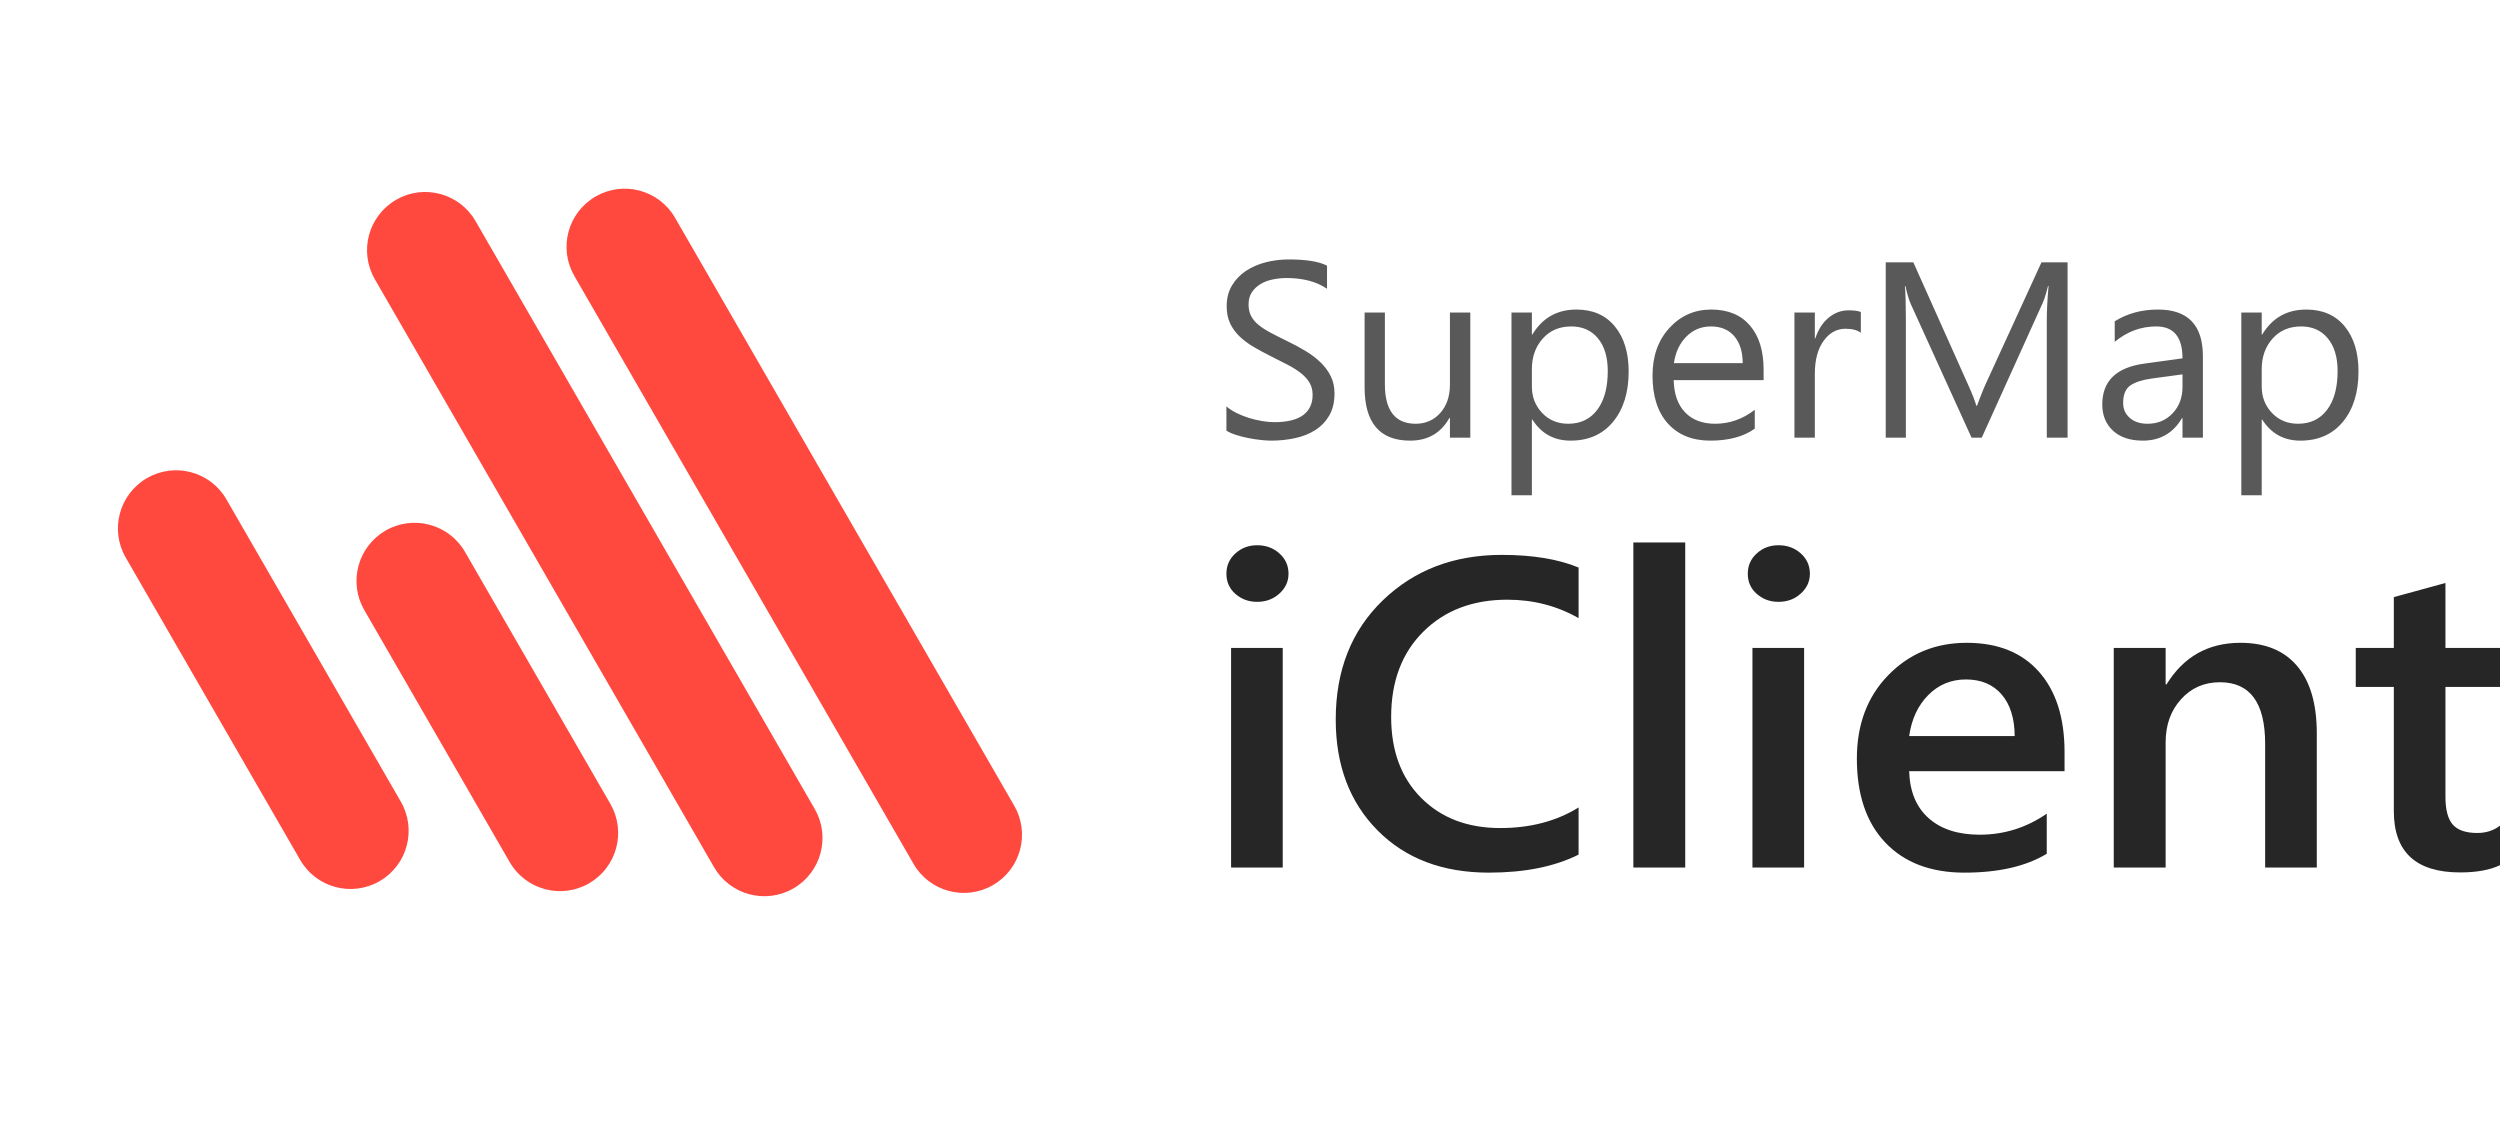
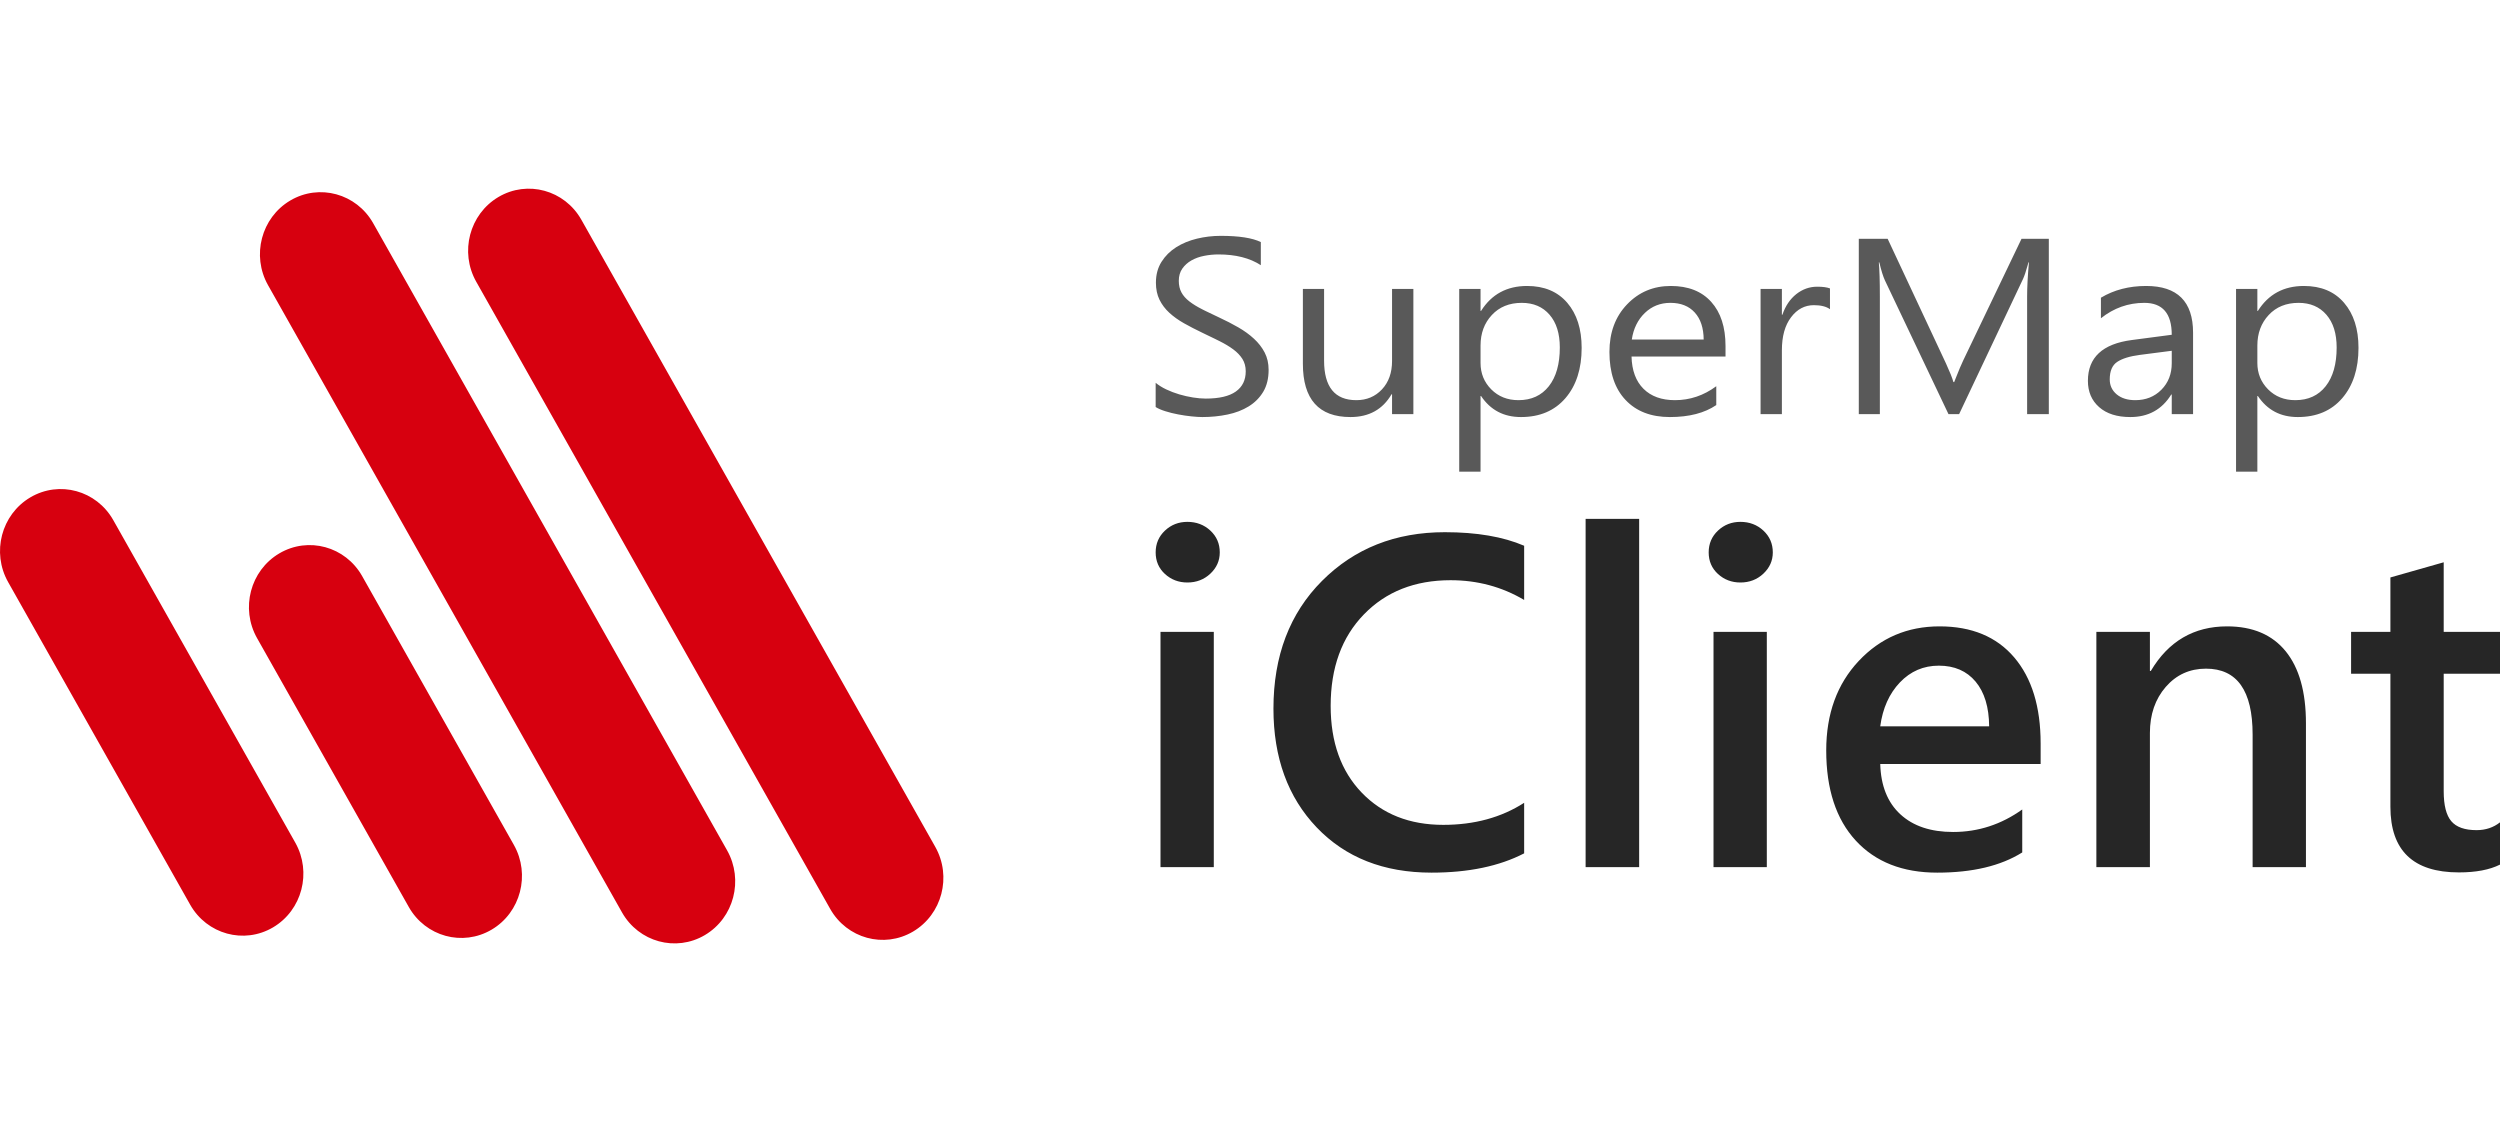
- <svg xmlns="http://www.w3.org/2000/svg" width="106px" height="48px" viewBox="0 0 106 48" version="1.1">
-   <g id="LOGO" stroke="none" stroke-width="1" fill="none" fill-rule="evenodd">
-     <g id="编组-8">
-       <rect id="矩形" x="0" y="0" width="106" height="48" />
-       <path d="M52,18.258 L52,17.231 C52.12,17.335 52.263,17.428 52.43,17.511 C52.597,17.594 52.773,17.664 52.957,17.721 C53.142,17.778 53.327,17.822 53.514,17.853 C53.7,17.884 53.872,17.9 54.03,17.9 C54.575,17.9 54.982,17.801 55.251,17.602 C55.52,17.403 55.655,17.117 55.655,16.744 C55.655,16.543 55.61,16.369 55.52,16.22 C55.43,16.072 55.307,15.936 55.148,15.813 C54.99,15.691 54.803,15.573 54.587,15.461 L53.888,15.106 C53.624,14.974 53.378,14.841 53.15,14.707 C52.921,14.572 52.722,14.423 52.554,14.261 C52.385,14.098 52.252,13.914 52.156,13.709 C52.059,13.503 52.011,13.262 52.011,12.985 C52.011,12.647 52.086,12.352 52.237,12.102 C52.388,11.851 52.587,11.645 52.833,11.482 C53.079,11.32 53.36,11.199 53.674,11.119 C53.989,11.04 54.31,11 54.637,11 C55.382,11 55.925,11.088 56.266,11.264 L56.266,12.244 C55.82,11.94 55.247,11.788 54.547,11.788 C54.354,11.788 54.16,11.808 53.967,11.848 C53.774,11.887 53.601,11.952 53.45,12.042 C53.299,12.132 53.176,12.248 53.081,12.389 C52.986,12.531 52.939,12.704 52.939,12.908 C52.939,13.098 52.975,13.262 53.047,13.4 C53.119,13.538 53.225,13.665 53.366,13.779 C53.506,13.893 53.678,14.003 53.88,14.11 L54.206,14.279 L54.579,14.463 C54.849,14.594 55.106,14.733 55.349,14.878 C55.591,15.023 55.804,15.184 55.987,15.36 C56.17,15.536 56.315,15.731 56.422,15.946 C56.529,16.16 56.583,16.405 56.583,16.682 C56.583,17.048 56.51,17.358 56.364,17.612 C56.218,17.866 56.021,18.073 55.773,18.232 C55.525,18.391 55.24,18.506 54.916,18.576 C54.593,18.647 54.252,18.683 53.893,18.683 C53.774,18.683 53.626,18.673 53.45,18.654 C53.274,18.635 53.095,18.608 52.912,18.571 C52.73,18.535 52.556,18.49 52.393,18.436 C52.229,18.383 52.098,18.323 52,18.258 Z M62.341,18.558 L61.477,18.558 L61.477,17.719 L61.456,17.719 C61.097,18.361 60.541,18.683 59.789,18.683 C58.502,18.683 57.859,17.929 57.859,16.422 L57.859,13.25 L58.719,13.25 L58.719,16.288 C58.719,17.407 59.154,17.967 60.026,17.967 C60.448,17.967 60.795,17.814 61.068,17.509 C61.34,17.203 61.477,16.803 61.477,16.308 L61.477,13.25 L62.341,13.25 L62.341,18.558 Z M64.973,17.791 L64.952,17.791 L64.952,21 L64.087,21 L64.087,13.25 L64.952,13.25 L64.952,14.183 L64.973,14.183 C65.398,13.478 66.021,13.125 66.84,13.125 C67.536,13.125 68.079,13.363 68.469,13.838 C68.86,14.313 69.055,14.95 69.055,15.749 C69.055,16.637 68.835,17.348 68.396,17.882 C67.956,18.416 67.355,18.683 66.592,18.683 C65.892,18.683 65.353,18.386 64.973,17.791 Z M64.952,15.65 L64.952,16.391 C64.952,16.83 65.097,17.203 65.387,17.509 C65.677,17.814 66.045,17.967 66.492,17.967 C67.016,17.967 67.426,17.77 67.723,17.376 C68.02,16.982 68.169,16.435 68.169,15.733 C68.169,15.142 68.03,14.679 67.752,14.344 C67.474,14.008 67.098,13.841 66.624,13.841 C66.121,13.841 65.717,14.013 65.411,14.357 C65.105,14.701 64.952,15.132 64.952,15.65 Z M74.777,16.117 L70.964,16.117 C70.978,16.708 71.14,17.164 71.449,17.485 C71.758,17.807 72.184,17.967 72.725,17.967 C73.333,17.967 73.892,17.77 74.402,17.376 L74.402,18.175 C73.927,18.513 73.3,18.683 72.519,18.683 C71.757,18.683 71.157,18.442 70.721,17.96 C70.285,17.477 70.067,16.799 70.067,15.925 C70.067,15.099 70.305,14.426 70.782,13.906 C71.258,13.386 71.85,13.125 72.556,13.125 C73.263,13.125 73.81,13.35 74.196,13.799 C74.583,14.249 74.777,14.872 74.777,15.671 L74.777,16.117 Z M73.891,15.396 C73.887,14.905 73.767,14.523 73.529,14.25 C73.292,13.977 72.962,13.841 72.541,13.841 C72.133,13.841 71.786,13.984 71.502,14.271 C71.217,14.558 71.041,14.933 70.974,15.396 L73.891,15.396 Z M78.9,14.11 C78.749,13.996 78.531,13.939 78.247,13.939 C77.877,13.939 77.569,14.11 77.321,14.453 C77.073,14.795 76.949,15.261 76.949,15.852 L76.949,18.558 L76.084,18.558 L76.084,13.25 L76.949,13.25 L76.949,14.344 L76.97,14.344 C77.093,13.97 77.281,13.679 77.535,13.47 C77.788,13.261 78.071,13.157 78.384,13.157 C78.609,13.157 78.781,13.181 78.9,13.229 L78.9,14.11 Z M87.665,18.558 L86.784,18.558 L86.784,13.571 C86.784,13.177 86.809,12.695 86.858,12.125 L86.837,12.125 L86.756,12.428 C86.703,12.61 86.655,12.749 86.61,12.846 L84.026,18.558 L83.594,18.558 L81.015,12.887 C80.941,12.721 80.866,12.467 80.788,12.125 L80.767,12.125 C80.795,12.422 80.809,12.908 80.809,13.582 L80.809,18.558 L79.955,18.558 L79.955,11.124 L81.126,11.124 L83.446,16.308 C83.626,16.706 83.742,17.003 83.794,17.2 L83.826,17.2 L83.967,16.827 C84.055,16.601 84.129,16.421 84.19,16.288 L86.558,11.124 L87.665,11.124 L87.665,18.558 Z M93.403,18.558 L92.538,18.558 L92.538,17.729 L92.517,17.729 C92.141,18.365 91.587,18.683 90.856,18.683 C90.318,18.683 89.897,18.543 89.593,18.263 C89.289,17.983 89.136,17.611 89.136,17.148 C89.136,16.156 89.731,15.579 90.919,15.417 L92.538,15.194 C92.538,14.292 92.167,13.841 91.425,13.841 C90.775,13.841 90.188,14.059 89.664,14.494 L89.664,13.623 C90.195,13.291 90.806,13.125 91.499,13.125 C92.768,13.125 93.403,13.786 93.403,15.106 L93.403,18.558 Z M92.538,15.873 L91.235,16.049 C90.835,16.105 90.532,16.202 90.328,16.342 C90.124,16.482 90.022,16.73 90.022,17.086 C90.022,17.345 90.116,17.557 90.305,17.721 C90.493,17.885 90.743,17.967 91.056,17.967 C91.485,17.967 91.839,17.82 92.119,17.524 C92.398,17.229 92.538,16.855 92.538,16.402 L92.538,15.873 Z M95.918,17.791 L95.897,17.791 L95.897,21 L95.032,21 L95.032,13.25 L95.897,13.25 L95.897,14.183 L95.918,14.183 C96.344,13.478 96.966,13.125 97.785,13.125 C98.481,13.125 99.024,13.363 99.415,13.838 C99.805,14.313 100,14.95 100,15.749 C100,16.637 99.78,17.348 99.341,17.882 C98.901,18.416 98.3,18.683 97.537,18.683 C96.838,18.683 96.298,18.386 95.918,17.791 Z M95.897,15.65 L95.897,16.391 C95.897,16.83 96.042,17.203 96.332,17.509 C96.622,17.814 96.991,17.967 97.437,17.967 C97.961,17.967 98.371,17.77 98.668,17.376 C98.966,16.982 99.114,16.435 99.114,15.733 C99.114,15.142 98.975,14.679 98.697,14.344 C98.42,14.008 98.044,13.841 97.569,13.841 C97.066,13.841 96.662,14.013 96.356,14.357 C96.05,14.701 95.897,15.132 95.897,15.65 Z" id="形状" fill-opacity="0.65" fill="#000000" fill-rule="nonzero" />
-       <path d="M53.303,25.518 C52.944,25.518 52.637,25.406 52.382,25.182 C52.127,24.958 52,24.673 52,24.327 C52,23.982 52.127,23.694 52.382,23.464 C52.637,23.233 52.944,23.118 53.303,23.118 C53.674,23.118 53.988,23.233 54.246,23.464 C54.504,23.694 54.633,23.982 54.633,24.327 C54.633,24.655 54.504,24.935 54.246,25.168 C53.988,25.402 53.674,25.518 53.303,25.518 Z M54.388,36.782 L52.198,36.782 L52.198,27.473 L54.388,27.473 L54.388,36.782 Z M66.932,36.236 C65.913,36.745 64.645,37 63.128,37 C61.165,37 59.592,36.403 58.409,35.209 C57.226,34.015 56.635,32.448 56.635,30.509 C56.635,28.424 57.3,26.739 58.631,25.455 C59.962,24.17 61.643,23.527 63.676,23.527 C64.985,23.527 66.07,23.706 66.932,24.064 L66.932,26.209 C66.02,25.688 65.013,25.427 63.912,25.427 C62.446,25.427 61.258,25.879 60.349,26.782 C59.439,27.685 58.985,28.891 58.985,30.4 C58.985,31.836 59.41,32.98 60.259,33.832 C61.109,34.683 62.225,35.109 63.61,35.109 C64.887,35.109 65.995,34.818 66.932,34.236 L66.932,36.236 Z M71.454,36.782 L69.254,36.782 L69.254,23 L71.454,23 L71.454,36.782 Z M75.408,25.518 C75.05,25.518 74.743,25.406 74.488,25.182 C74.233,24.958 74.106,24.673 74.106,24.327 C74.106,23.982 74.233,23.694 74.488,23.464 C74.743,23.233 75.05,23.118 75.408,23.118 C75.78,23.118 76.094,23.233 76.352,23.464 C76.61,23.694 76.739,23.982 76.739,24.327 C76.739,24.655 76.61,24.935 76.352,25.168 C76.094,25.402 75.78,25.518 75.408,25.518 Z M76.494,36.782 L74.304,36.782 L74.304,27.473 L76.494,27.473 L76.494,36.782 Z M87.537,32.7 L80.949,32.7 C80.974,33.561 81.25,34.224 81.775,34.691 C82.3,35.158 83.023,35.391 83.941,35.391 C84.973,35.391 85.92,35.094 86.782,34.5 L86.782,36.2 C85.901,36.733 84.737,37 83.29,37 C81.868,37 80.752,36.577 79.944,35.732 C79.135,34.886 78.731,33.697 78.731,32.164 C78.731,30.715 79.176,29.535 80.067,28.623 C80.957,27.711 82.063,27.255 83.384,27.255 C84.706,27.255 85.728,27.664 86.452,28.482 C87.176,29.3 87.537,30.436 87.537,31.891 L87.537,32.7 Z M85.423,31.209 C85.417,30.452 85.231,29.862 84.866,29.441 C84.501,29.02 83.998,28.809 83.356,28.809 C82.727,28.809 82.193,29.03 81.756,29.473 C81.319,29.915 81.05,30.494 80.949,31.209 L85.423,31.209 Z M98.232,36.782 L96.042,36.782 L96.042,31.536 C96.042,29.797 95.403,28.927 94.126,28.927 C93.459,28.927 92.908,29.168 92.474,29.65 C92.04,30.132 91.823,30.739 91.823,31.473 L91.823,36.782 L89.623,36.782 L89.623,27.473 L91.823,27.473 L91.823,29.018 L91.861,29.018 C92.584,27.842 93.629,27.255 94.994,27.255 C96.045,27.255 96.847,27.583 97.401,28.241 C97.955,28.898 98.232,29.848 98.232,31.091 L98.232,36.782 Z M106,36.682 C105.572,36.888 105.009,36.991 104.31,36.991 C102.435,36.991 101.498,36.124 101.498,34.391 L101.498,29.127 L99.884,29.127 L99.884,27.473 L101.498,27.473 L101.498,25.318 L103.687,24.718 L103.687,27.473 L106,27.473 L106,29.127 L103.687,29.127 L103.687,33.782 C103.687,34.333 103.791,34.727 103.999,34.964 C104.207,35.2 104.553,35.318 105.037,35.318 C105.408,35.318 105.729,35.215 106,35.009 L106,36.682 Z" id="形状" fill-opacity="0.85" fill="#000000" fill-rule="nonzero" />
-       <path d="M20.162,9.372 L34.544,34.3 C35.225,35.48 34.82,36.988 33.641,37.669 C32.463,38.35 30.956,37.947 30.275,36.768 L15.893,11.84 C15.212,10.66 15.616,9.152 16.796,8.471 C17.974,7.79 19.481,8.193 20.162,9.372 Z M28.621,9.232 L43.003,34.16 C43.684,35.34 43.28,36.848 42.1,37.529 C40.922,38.21 39.415,37.807 38.734,36.628 L24.352,11.7 C23.671,10.52 24.075,9.012 25.255,8.331 C26.433,7.65 27.94,8.053 28.621,9.232 Z M19.715,23.398 L25.879,34.083 C26.56,35.263 26.156,36.771 24.977,37.453 C23.798,38.134 22.291,37.73 21.61,36.552 L15.446,25.867 C14.765,24.687 15.169,23.179 16.348,22.497 C17.527,21.817 19.034,22.22 19.715,23.398 Z M9.599,21.171 L16.997,33.993 C17.677,35.173 17.273,36.681 16.094,37.362 C14.916,38.043 13.408,37.64 12.728,36.461 L5.33,23.64 C4.65,22.46 5.054,20.952 6.233,20.271 C7.411,19.59 8.919,19.993 9.599,21.171 Z" id="形状结合" fill="#FF483E" />
-     </g>
-   </g>
+ <svg xmlns="http://www.w3.org/2000/svg" width="106" height="48" viewBox="0 0 106 48" fill="none">
+   <path d="M12.307 8.502C13.538 7.775 15.113 8.206 15.823 9.465L30.829 36.055C31.538 37.313 31.117 38.92 29.887 39.647C28.657 40.374 27.082 39.943 26.372 38.684L11.366 12.094C10.656 10.836 11.078 9.229 12.307 8.502ZM21.134 8.353C22.365 7.626 23.939 8.058 24.649 9.316L39.655 35.906C40.365 37.164 39.944 38.771 38.714 39.498C37.483 40.225 35.909 39.794 35.199 38.535L20.192 11.945C19.483 10.687 19.904 9.08 21.134 8.353ZM11.841 23.465C13.072 22.738 14.646 23.169 15.356 24.428L21.788 35.824C22.497 37.082 22.076 38.69 20.846 39.416C19.616 40.143 18.041 39.712 17.331 38.453L10.899 27.056C10.19 25.799 10.611 24.191 11.841 23.465ZM1.286 21.089C2.517 20.362 4.091 20.794 4.802 22.052L12.52 35.728C13.229 36.986 12.808 38.593 11.578 39.32C10.347 40.047 8.773 39.615 8.062 38.356L0.345 24.681C-0.365 23.423 0.056 21.816 1.286 21.089Z" fill="#D7000F" />
+   <path d="M61.262 22.565C62.613 22.565 63.734 22.757 64.624 23.14V25.438C63.682 24.88 62.642 24.601 61.506 24.601C59.992 24.601 58.766 25.084 57.828 26.052C56.889 27.02 56.42 28.312 56.42 29.929C56.42 31.468 56.858 32.693 57.735 33.606C58.612 34.518 59.765 34.974 61.194 34.974C62.512 34.974 63.656 34.662 64.624 34.039V36.182C63.571 36.727 62.262 37 60.697 37C58.671 37 57.047 36.36 55.826 35.081C54.605 33.802 53.994 32.123 53.994 30.046C53.994 27.812 54.681 26.006 56.054 24.63C57.428 23.253 59.164 22.565 61.262 22.565ZM82.236 26.558C83.6 26.558 84.655 26.997 85.402 27.873C86.149 28.75 86.523 29.968 86.523 31.526V32.393H79.722C79.748 33.315 80.032 34.026 80.575 34.526C81.117 35.026 81.862 35.276 82.811 35.276C83.876 35.276 84.853 34.958 85.743 34.322V36.143C84.834 36.714 83.632 37 82.138 37C80.67 37 79.519 36.547 78.684 35.641C77.85 34.735 77.432 33.461 77.432 31.818C77.432 30.266 77.892 29.002 78.811 28.024C79.73 27.047 80.872 26.558 82.236 26.558ZM103.613 26.792H106V28.565H103.613V33.552C103.613 34.143 103.72 34.565 103.934 34.818C104.149 35.072 104.506 35.198 105.006 35.198C105.389 35.198 105.721 35.088 106 34.867V36.659C105.558 36.88 104.977 36.99 104.256 36.99C102.32 36.99 101.353 36.062 101.353 34.205V28.565H99.686V26.792H101.353V24.484L103.613 23.841V26.792ZM51.465 36.766H49.205V26.792H51.465V36.766ZM69.5 36.766H67.23V22H69.5V36.766ZM74.913 36.766H72.653V26.792H74.913V36.766ZM94.43 26.558C95.514 26.558 96.342 26.911 96.914 27.615C97.486 28.32 97.772 29.338 97.772 30.669V36.766H95.511V31.146C95.511 29.282 94.852 28.351 93.533 28.351C92.845 28.351 92.276 28.609 91.828 29.125C91.38 29.641 91.156 30.292 91.156 31.078V36.766H88.886V26.792H91.156V28.448H91.195C91.942 27.188 93.02 26.558 94.43 26.558ZM82.207 28.224C81.557 28.224 81.007 28.461 80.555 28.935C80.104 29.409 79.826 30.029 79.722 30.796H84.34C84.334 29.984 84.142 29.352 83.766 28.901C83.389 28.45 82.869 28.224 82.207 28.224ZM50.345 22.127C50.728 22.127 51.053 22.25 51.319 22.497C51.585 22.744 51.718 23.052 51.718 23.422C51.718 23.773 51.585 24.073 51.319 24.323C51.053 24.573 50.728 24.698 50.345 24.698C49.974 24.698 49.658 24.578 49.395 24.338C49.132 24.097 49 23.792 49 23.422C49 23.052 49.132 22.744 49.395 22.497C49.658 22.25 49.974 22.127 50.345 22.127ZM73.793 22.127C74.176 22.127 74.501 22.25 74.767 22.497C75.033 22.744 75.167 23.052 75.167 23.422C75.167 23.773 75.033 24.073 74.767 24.323C74.501 24.573 74.176 24.698 73.793 24.698C73.423 24.698 73.106 24.578 72.843 24.338C72.58 24.097 72.448 23.792 72.448 23.422C72.448 23.052 72.58 22.744 72.843 22.497C73.106 22.25 73.423 22.127 73.793 22.127Z" fill="black" fill-opacity="0.85" />
+   <path d="M64.748 12.125C65.475 12.125 66.043 12.363 66.451 12.838C66.859 13.313 67.062 13.95 67.062 14.749C67.062 15.637 66.833 16.348 66.374 16.882C65.914 17.416 65.286 17.683 64.489 17.683C63.758 17.683 63.194 17.386 62.797 16.791H62.775V20H61.871V12.25H62.775V13.183H62.797C63.241 12.478 63.892 12.125 64.748 12.125ZM97.685 12.125C98.413 12.125 98.981 12.363 99.388 12.838C99.796 13.313 100 13.95 100 14.749C100 15.637 99.77 16.348 99.311 16.882C98.852 17.416 98.224 17.683 97.426 17.683C96.695 17.683 96.131 17.386 95.734 16.791H95.712V20H94.808V12.25H95.712V13.183H95.734C96.179 12.478 96.829 12.125 97.685 12.125ZM51.756 10C52.535 10 53.102 10.088 53.459 10.264V11.244C52.992 10.94 52.393 10.788 51.662 10.788C51.46 10.788 51.258 10.808 51.056 10.848C50.854 10.887 50.674 10.952 50.516 11.042C50.358 11.132 50.229 11.248 50.13 11.389C50.031 11.531 49.981 11.704 49.981 11.908C49.981 12.098 50.019 12.262 50.094 12.4C50.169 12.539 50.281 12.665 50.428 12.779C50.575 12.893 50.754 13.003 50.965 13.11L51.095 13.176C51.275 13.265 51.475 13.361 51.695 13.463C51.978 13.594 52.246 13.732 52.5 13.878C52.753 14.023 52.975 14.184 53.166 14.36C53.358 14.536 53.509 14.731 53.621 14.945C53.733 15.16 53.789 15.405 53.789 15.682C53.789 16.048 53.713 16.358 53.561 16.612C53.408 16.866 53.202 17.073 52.943 17.232C52.684 17.391 52.386 17.506 52.048 17.576C51.71 17.647 51.353 17.683 50.979 17.683C50.854 17.683 50.699 17.673 50.516 17.654C50.332 17.635 50.145 17.608 49.954 17.571C49.763 17.535 49.581 17.49 49.411 17.436C49.24 17.383 49.103 17.323 49 17.258V16.231C49.125 16.335 49.275 16.428 49.449 16.511C49.624 16.594 49.807 16.664 50 16.721C50.193 16.778 50.387 16.822 50.582 16.853C50.776 16.884 50.956 16.9 51.122 16.9C51.691 16.9 52.117 16.801 52.398 16.602C52.679 16.403 52.819 16.117 52.819 15.744C52.819 15.543 52.772 15.369 52.679 15.22C52.585 15.072 52.456 14.936 52.29 14.813C52.125 14.691 51.929 14.573 51.703 14.461L51.505 14.363C51.337 14.28 51.159 14.195 50.973 14.106C50.697 13.974 50.44 13.841 50.202 13.707C49.963 13.572 49.755 13.423 49.579 13.261C49.402 13.098 49.264 12.914 49.163 12.709C49.062 12.503 49.011 12.262 49.011 11.986C49.011 11.647 49.09 11.352 49.248 11.102C49.406 10.851 49.614 10.645 49.871 10.482C50.128 10.32 50.421 10.199 50.75 10.119C51.079 10.04 51.414 10 51.756 10ZM56.141 15.288C56.141 16.407 56.596 16.967 57.508 16.967C57.949 16.967 58.311 16.814 58.596 16.509C58.881 16.203 59.023 15.803 59.023 15.308V12.25H59.927V17.558H59.023V16.718H59.001C58.626 17.361 58.046 17.683 57.26 17.683C55.915 17.683 55.242 16.929 55.242 15.422V12.25H56.141V15.288ZM70.841 12.125C71.58 12.125 72.151 12.35 72.555 12.799C72.96 13.249 73.162 13.873 73.162 14.671V15.117H69.177C69.192 15.708 69.361 16.164 69.684 16.485C70.007 16.807 70.452 16.967 71.018 16.967C71.653 16.967 72.238 16.77 72.77 16.376V17.175C72.274 17.513 71.618 17.683 70.803 17.683C70.005 17.683 69.379 17.442 68.924 16.959C68.468 16.477 68.24 15.799 68.24 14.925C68.24 14.099 68.489 13.426 68.987 12.906C69.485 12.386 70.103 12.125 70.841 12.125ZM90.996 12.125C92.323 12.125 92.986 12.786 92.986 14.106V17.558H92.082V16.729H92.06C91.667 17.365 91.088 17.683 90.324 17.683C89.762 17.683 89.322 17.543 89.004 17.263C88.686 16.983 88.527 16.611 88.527 16.148C88.527 15.156 89.148 14.579 90.39 14.417L92.082 14.194C92.082 13.292 91.695 12.841 90.919 12.841C90.24 12.841 89.626 13.059 89.079 13.494V12.623C89.633 12.291 90.273 12.125 90.996 12.125ZM77.051 12.156C77.286 12.156 77.466 12.181 77.591 12.229V13.11C77.433 12.996 77.205 12.939 76.908 12.939C76.522 12.939 76.199 13.11 75.94 13.453C75.681 13.795 75.552 14.261 75.552 14.852V17.558H74.648V12.25H75.552V13.344H75.574C75.702 12.97 75.899 12.679 76.163 12.47C76.428 12.261 76.724 12.156 77.051 12.156ZM82.511 15.414C82.67 15.759 82.775 16.021 82.825 16.2H82.858L82.927 16.024C83.053 15.703 83.157 15.458 83.238 15.288L85.713 10.124H86.87V17.558H85.95V12.571C85.95 12.177 85.975 11.695 86.027 11.125H86.005L85.976 11.233C85.904 11.495 85.839 11.691 85.78 11.82L83.067 17.558H82.615L79.92 11.887C79.843 11.721 79.764 11.467 79.683 11.125H79.662C79.691 11.422 79.706 11.908 79.706 12.582V17.558H78.813V10.124H80.036L82.511 15.414ZM64.522 12.841C63.996 12.841 63.574 13.013 63.254 13.357C62.934 13.7 62.775 14.132 62.775 14.65V15.391C62.775 15.83 62.926 16.203 63.229 16.509C63.532 16.814 63.917 16.967 64.384 16.967C64.931 16.967 65.36 16.77 65.671 16.376C65.981 15.982 66.136 15.434 66.136 14.733C66.136 14.142 65.991 13.679 65.701 13.344C65.411 13.008 65.018 12.841 64.522 12.841ZM90.721 15.049C90.302 15.104 89.986 15.202 89.773 15.342C89.56 15.482 89.453 15.73 89.453 16.086C89.453 16.345 89.552 16.557 89.748 16.721C89.945 16.885 90.207 16.967 90.534 16.967C90.982 16.967 91.352 16.82 91.644 16.524C91.936 16.229 92.082 15.854 92.082 15.402V14.873L90.721 15.049ZM97.46 12.841C96.934 12.841 96.511 13.013 96.192 13.357C95.872 13.7 95.712 14.132 95.712 14.65V15.391C95.712 15.83 95.864 16.203 96.167 16.509C96.47 16.814 96.855 16.967 97.322 16.967C97.869 16.967 98.298 16.77 98.609 16.376C98.919 15.982 99.074 15.434 99.074 14.733C99.074 14.142 98.929 13.679 98.639 13.344C98.349 13.008 97.955 12.841 97.46 12.841ZM70.825 12.841C70.399 12.841 70.037 12.984 69.739 13.271C69.442 13.558 69.258 13.933 69.188 14.396H72.236C72.232 13.905 72.106 13.524 71.858 13.251C71.61 12.977 71.266 12.841 70.825 12.841Z" fill="black" fill-opacity="0.65" />
</svg>
